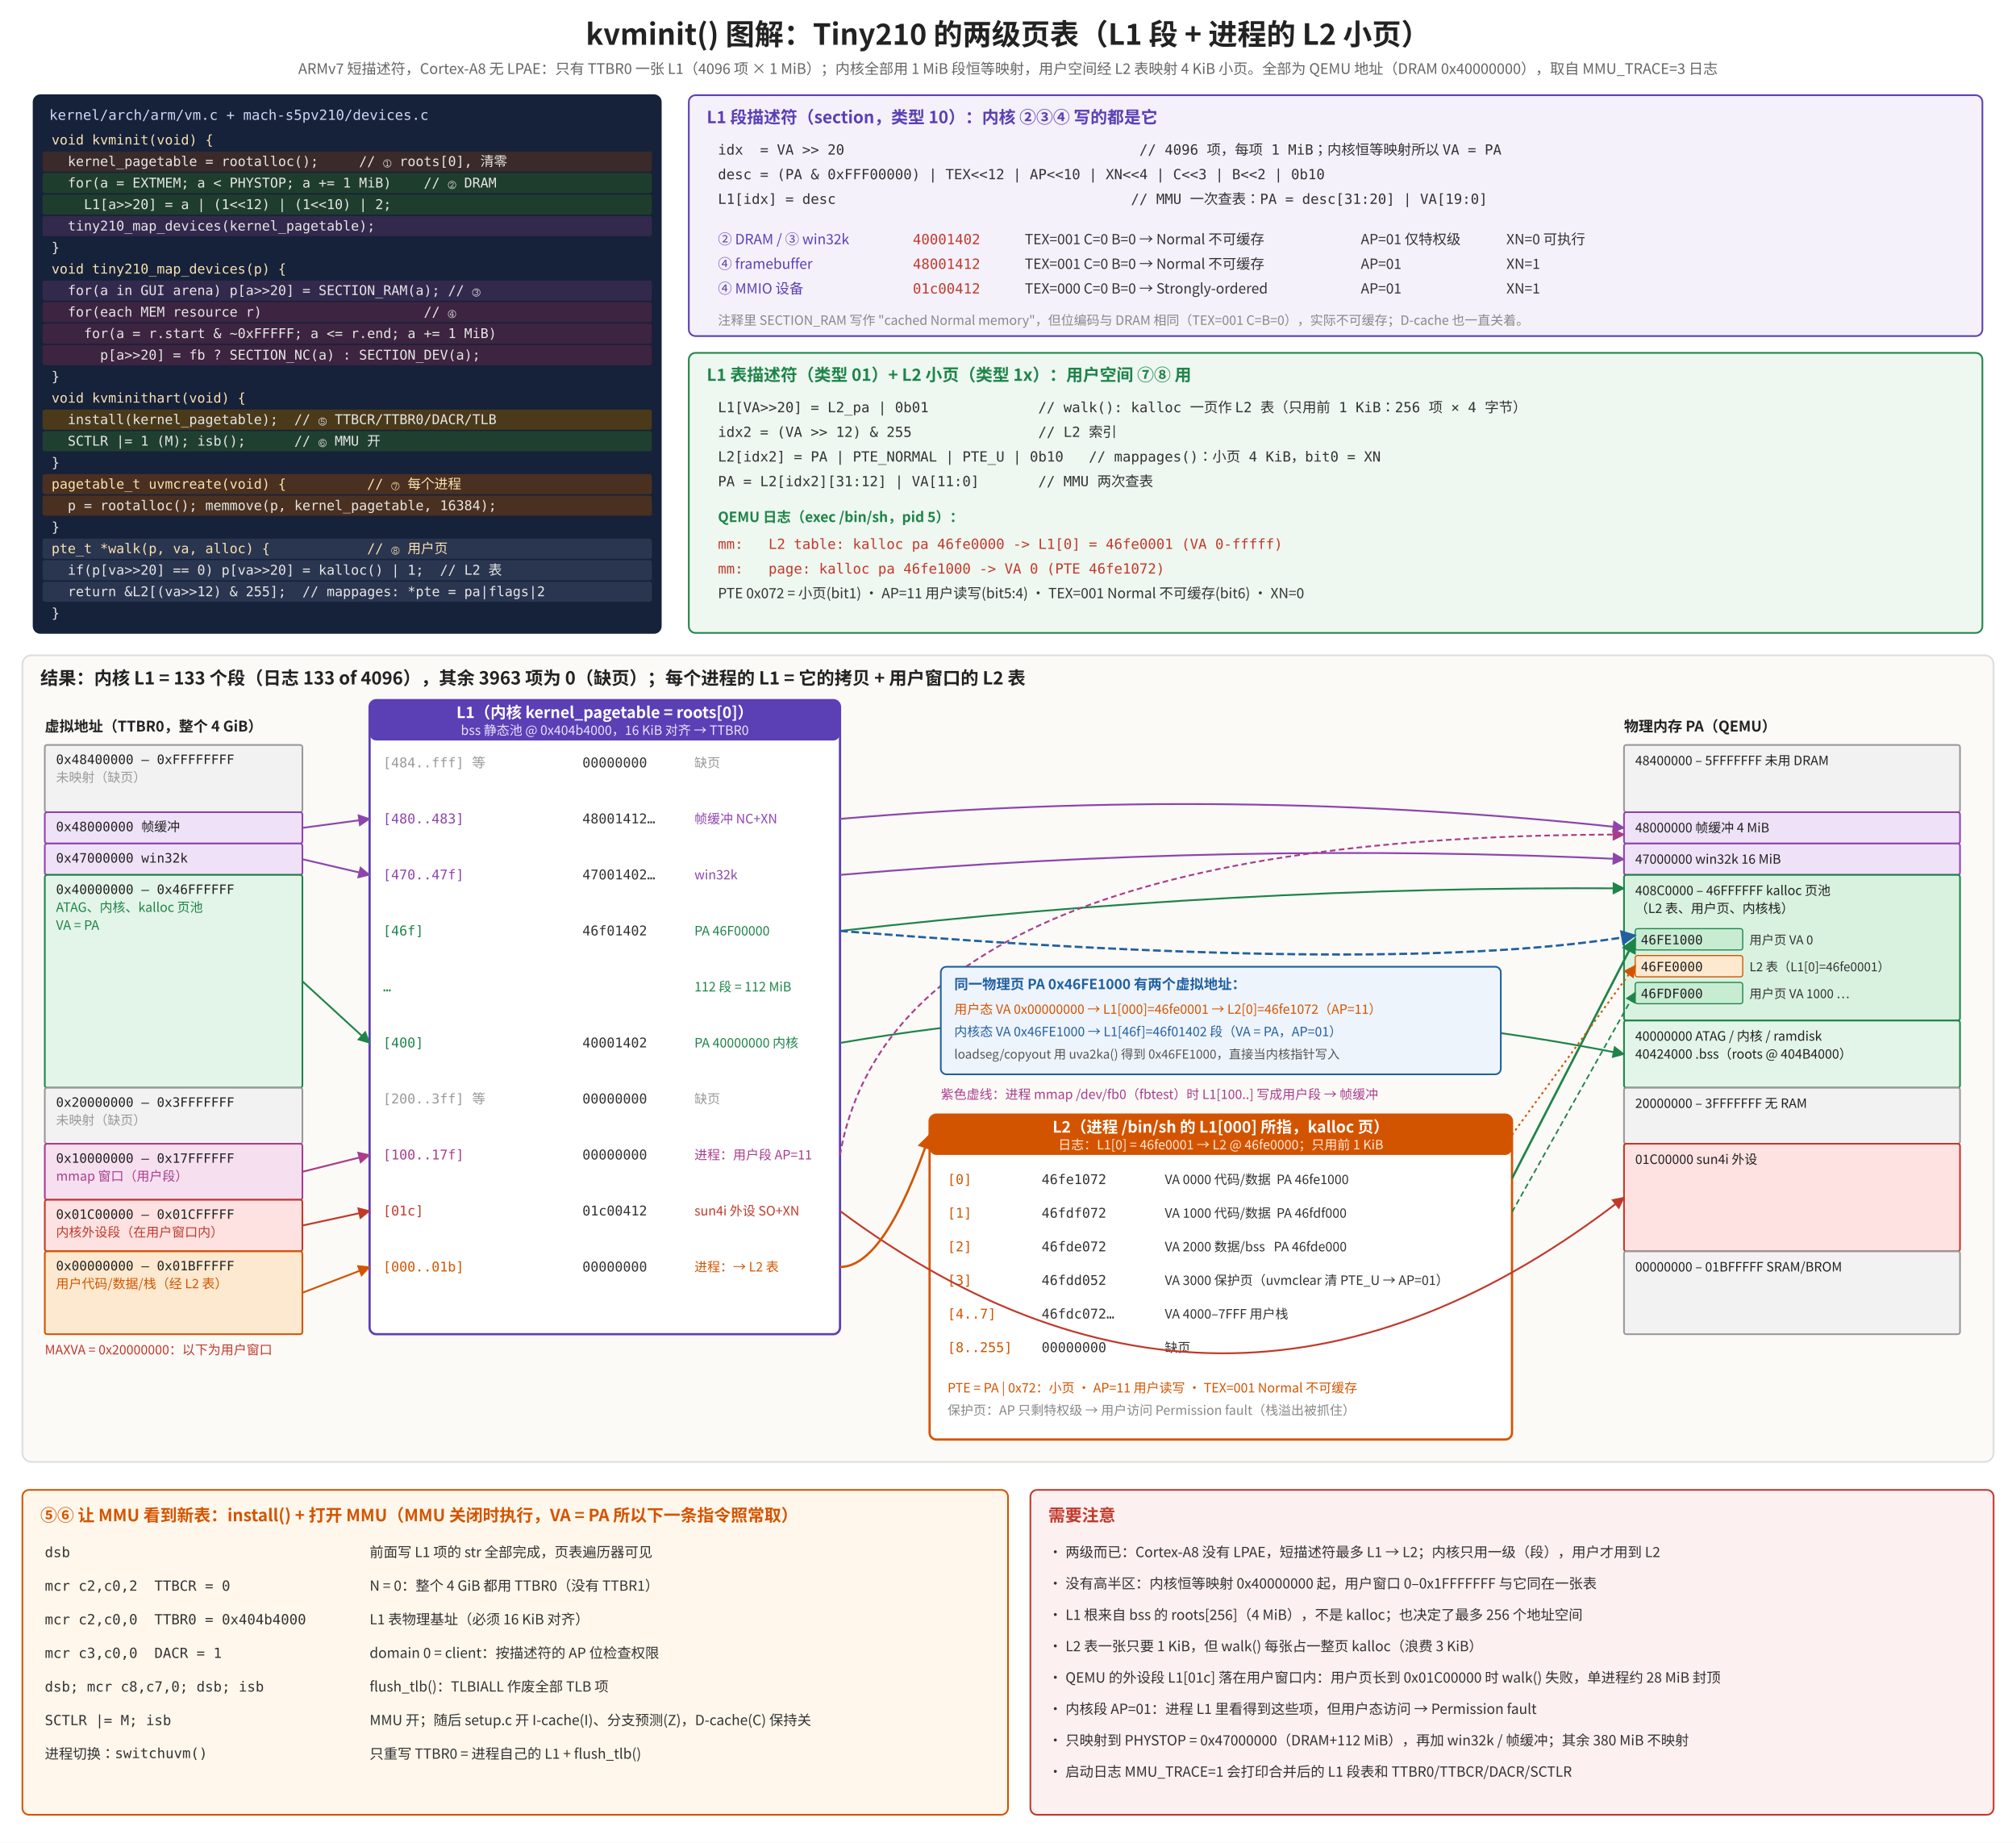
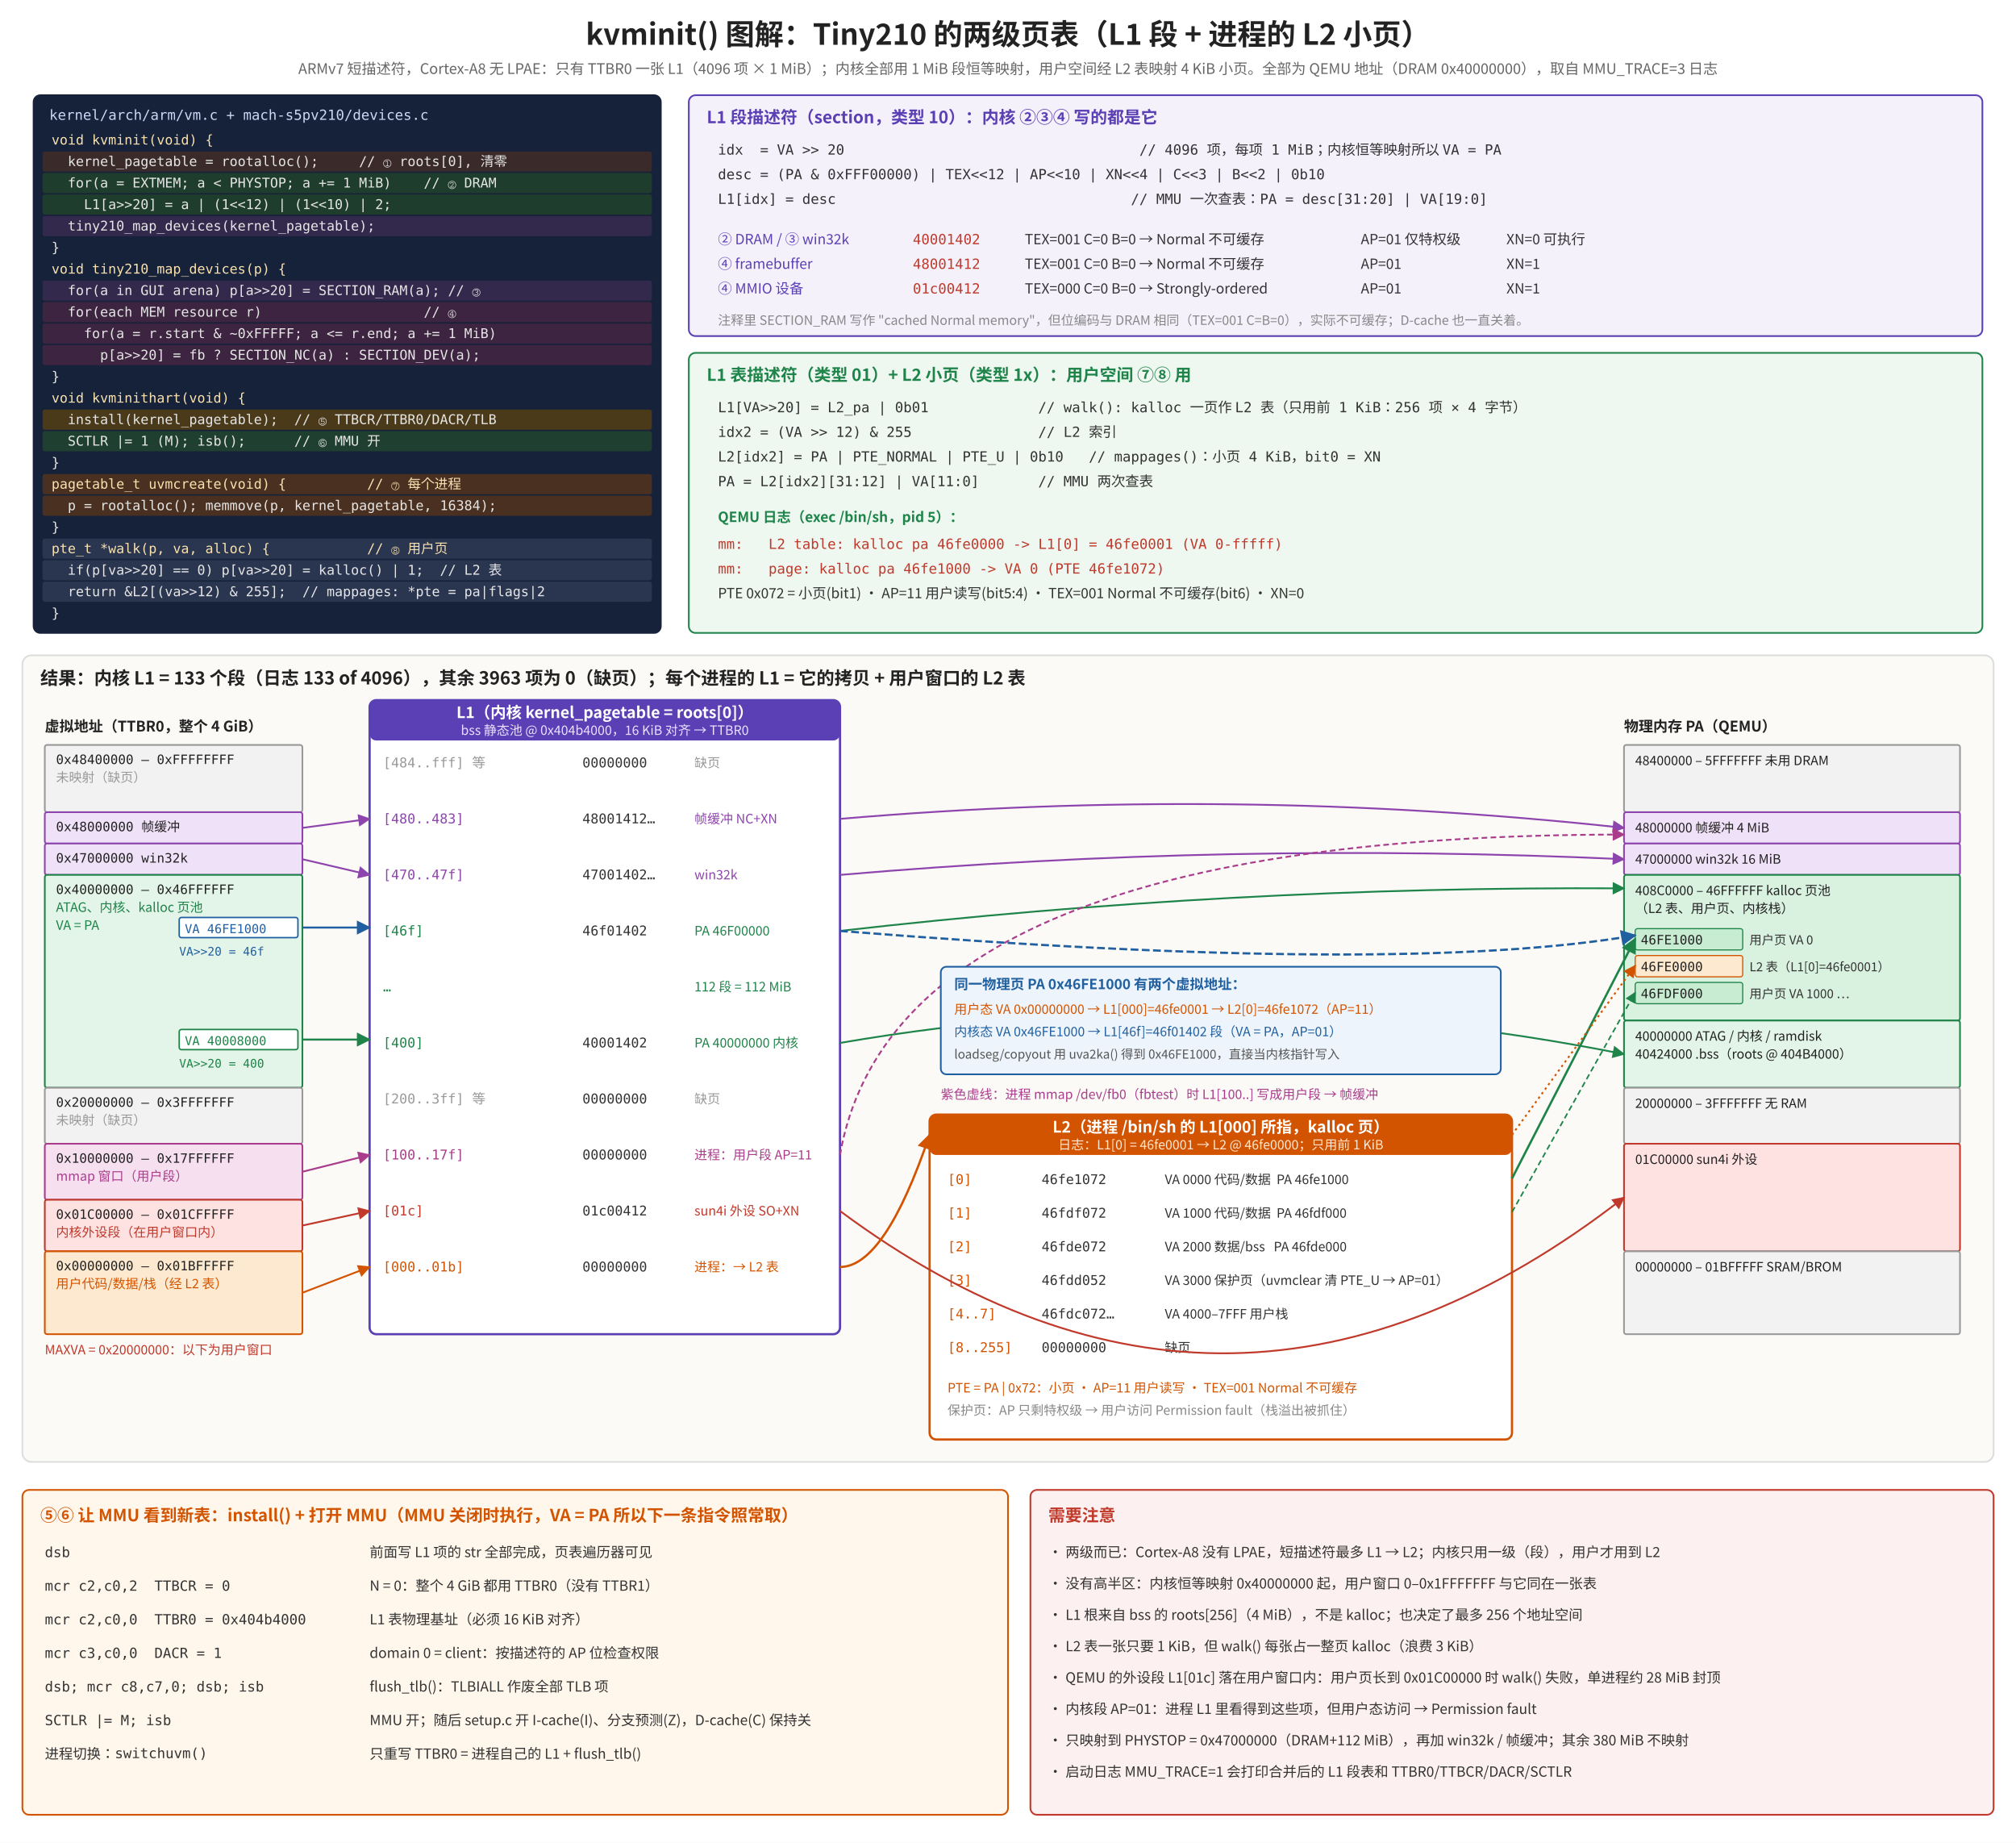
<svg xmlns="http://www.w3.org/2000/svg" width="1800" height="1645" viewBox="0 0 1800 1645">
  <defs>
    <marker id="mc0392b" viewBox="0 0 10 10" refX="9" refY="5" markerWidth="7" markerHeight="7" orient="auto-start-reverse">
      <path d="M0,0 L10,5 L0,10 z" fill="#c0392b" />
    </marker>
    <marker id="m1e8449" viewBox="0 0 10 10" refX="9" refY="5" markerWidth="7" markerHeight="7" orient="auto-start-reverse">
      <path d="M0,0 L10,5 L0,10 z" fill="#1e8449" />
    </marker>
    <marker id="m5b3fb5" viewBox="0 0 10 10" refX="9" refY="5" markerWidth="7" markerHeight="7" orient="auto-start-reverse">
      <path d="M0,0 L10,5 L0,10 z" fill="#5b3fb5" />
    </marker>
    <marker id="m2160a0" viewBox="0 0 10 10" refX="9" refY="5" markerWidth="7" markerHeight="7" orient="auto-start-reverse">
      <path d="M0,0 L10,5 L0,10 z" fill="#2160a0" />
    </marker>
    <marker id="m8e44ad" viewBox="0 0 10 10" refX="9" refY="5" markerWidth="7" markerHeight="7" orient="auto-start-reverse">
      <path d="M0,0 L10,5 L0,10 z" fill="#8e44ad" />
    </marker>
    <marker id="mb9770e" viewBox="0 0 10 10" refX="9" refY="5" markerWidth="7" markerHeight="7" orient="auto-start-reverse">
      <path d="M0,0 L10,5 L0,10 z" fill="#b9770e" />
    </marker>
    <marker id="m555555" viewBox="0 0 10 10" refX="9" refY="5" markerWidth="7" markerHeight="7" orient="auto-start-reverse">
      <path d="M0,0 L10,5 L0,10 z" fill="#555555" />
    </marker>
    <marker id="md35400" viewBox="0 0 10 10" refX="9" refY="5" markerWidth="7" markerHeight="7" orient="auto-start-reverse">
      <path d="M0,0 L10,5 L0,10 z" fill="#d35400" />
    </marker>
    <marker id="ma93d8c" viewBox="0 0 10 10" refX="9" refY="5" markerWidth="7" markerHeight="7" orient="auto-start-reverse">
      <path d="M0,0 L10,5 L0,10 z" fill="#a93d8c" />
    </marker>
  </defs>
  <rect width="1800" height="1645" fill="#ffffff" />
  <text x="900.0" y="40" font-family="'PingFang SC','Noto Sans CJK SC','Helvetica Neue',Arial,sans-serif" font-size="26" fill="#222" font-weight="600" text-anchor="middle" xml:space="preserve">kvminit() 图解：Tiny210 的两级页表（L1 段 + 进程的 L2 小页）</text>
  <text x="900.0" y="66" font-family="'PingFang SC','Noto Sans CJK SC','Helvetica Neue',Arial,sans-serif" font-size="13" fill="#666" text-anchor="middle" xml:space="preserve">ARMv7 短描述符，Cortex-A8 无 LPAE：只有 TTBR0 一张 L1（4096 项 × 1 MiB）；内核全部用 1 MiB 段恒等映射，用户空间经 L2 表映射 4 KiB 小页。全部为 QEMU 地址（DRAM 0x40000000），取自 MMU_TRACE=3 日志</text>
  <rect x="30" y="85" width="560" height="480" rx="6" fill="#16213a" stroke="#16213a" stroke-width="1.5" />
  <text x="44" y="107" font-family="Menlo,'SF Mono',Consolas,monospace" font-size="12.5" fill="#cdd6f4" xml:space="preserve">kernel/arch/arm/vm.c + mach-s5pv210/devices.c</text>
  <text x="46" y="129" font-family="Menlo,'SF Mono',Consolas,monospace" font-size="12" fill="#f9e2af" xml:space="preserve">void kvminit(void) {</text>
  <rect x="38" y="135.2" width="544" height="18" fill="#3a2a2a" rx="2" />
  <text x="46" y="148.2" font-family="Menlo,'SF Mono',Consolas,monospace" font-size="12" fill="#e6e6e6" xml:space="preserve">  kernel_pagetable = rootalloc();     // ① roots[0], 清零</text>
  <rect x="38" y="154.4" width="544" height="18" fill="#1f3d2c" rx="2" />
  <text x="46" y="167.4" font-family="Menlo,'SF Mono',Consolas,monospace" font-size="12" fill="#e6e6e6" xml:space="preserve">  for(a = EXTMEM; a &lt; PHYSTOP; a += 1 MiB)    // ② DRAM</text>
  <rect x="38" y="173.6" width="544" height="18" fill="#1f3d2c" rx="2" />
  <text x="46" y="186.6" font-family="Menlo,'SF Mono',Consolas,monospace" font-size="12" fill="#e6e6e6" xml:space="preserve">    L1[a&gt;&gt;20] = a | (1&lt;&lt;12) | (1&lt;&lt;10) | 2;</text>
  <rect x="38" y="192.8" width="544" height="18" fill="#33294d" rx="2" />
  <text x="46" y="205.8" font-family="Menlo,'SF Mono',Consolas,monospace" font-size="12" fill="#e6e6e6" xml:space="preserve">  tiny210_map_devices(kernel_pagetable);</text>
  <text x="46" y="225" font-family="Menlo,'SF Mono',Consolas,monospace" font-size="12" fill="#e6e6e6" xml:space="preserve">}</text>
  <text x="46" y="244.2" font-family="Menlo,'SF Mono',Consolas,monospace" font-size="12" fill="#f9e2af" xml:space="preserve">void tiny210_map_devices(p) {</text>
  <rect x="38" y="250.4" width="544" height="18" fill="#33294d" rx="2" />
  <text x="46" y="263.4" font-family="Menlo,'SF Mono',Consolas,monospace" font-size="12" fill="#e6e6e6" xml:space="preserve">  for(a in GUI arena) p[a&gt;&gt;20] = SECTION_RAM(a); // ③</text>
  <rect x="38" y="269.6" width="544" height="18" fill="#3d2440" rx="2" />
  <text x="46" y="282.6" font-family="Menlo,'SF Mono',Consolas,monospace" font-size="12" fill="#e6e6e6" xml:space="preserve">  for(each MEM resource r)                    // ④</text>
  <rect x="38" y="288.8" width="544" height="18" fill="#3d2440" rx="2" />
  <text x="46" y="301.8" font-family="Menlo,'SF Mono',Consolas,monospace" font-size="12" fill="#e6e6e6" xml:space="preserve">    for(a = r.start &amp; ~0xFFFFF; a &lt;= r.end; a += 1 MiB)</text>
  <rect x="38" y="308" width="544" height="18" fill="#3d2440" rx="2" />
  <text x="46" y="321" font-family="Menlo,'SF Mono',Consolas,monospace" font-size="12" fill="#e6e6e6" xml:space="preserve">      p[a&gt;&gt;20] = fb ? SECTION_NC(a) : SECTION_DEV(a);</text>
  <text x="46" y="340.2" font-family="Menlo,'SF Mono',Consolas,monospace" font-size="12" fill="#e6e6e6" xml:space="preserve">}</text>
  <text x="46" y="359.4" font-family="Menlo,'SF Mono',Consolas,monospace" font-size="12" fill="#f9e2af" xml:space="preserve">void kvminithart(void) {</text>
  <rect x="38" y="365.6" width="544" height="18" fill="#4a3a1a" rx="2" />
  <text x="46" y="378.6" font-family="Menlo,'SF Mono',Consolas,monospace" font-size="12" fill="#e6e6e6" xml:space="preserve">  install(kernel_pagetable);  // ⑤ TTBCR/TTBR0/DACR/TLB</text>
  <rect x="38" y="384.8" width="544" height="18" fill="#1f4030" rx="2" />
  <text x="46" y="397.8" font-family="Menlo,'SF Mono',Consolas,monospace" font-size="12" fill="#e6e6e6" xml:space="preserve">  SCTLR |= 1 (M); isb();      // ⑥ MMU 开</text>
  <text x="46" y="417" font-family="Menlo,'SF Mono',Consolas,monospace" font-size="12" fill="#e6e6e6" xml:space="preserve">}</text>
  <rect x="38" y="423.2" width="544" height="18" fill="#4a3020" rx="2" />
  <text x="46" y="436.2" font-family="Menlo,'SF Mono',Consolas,monospace" font-size="12" fill="#f9e2af" xml:space="preserve">pagetable_t uvmcreate(void) {          // ⑦ 每个进程</text>
  <rect x="38" y="442.4" width="544" height="18" fill="#4a3020" rx="2" />
  <text x="46" y="455.4" font-family="Menlo,'SF Mono',Consolas,monospace" font-size="12" fill="#e6e6e6" xml:space="preserve">  p = rootalloc(); memmove(p, kernel_pagetable, 16384);</text>
  <text x="46" y="474.6" font-family="Menlo,'SF Mono',Consolas,monospace" font-size="12" fill="#e6e6e6" xml:space="preserve">}</text>
  <rect x="38" y="480.8" width="544" height="18" fill="#2a3550" rx="2" />
  <text x="46" y="493.8" font-family="Menlo,'SF Mono',Consolas,monospace" font-size="12" fill="#f9e2af" xml:space="preserve">pte_t *walk(p, va, alloc) {            // ⑧ 用户页</text>
  <rect x="38" y="500" width="544" height="18" fill="#2a3550" rx="2" />
  <text x="46" y="513" font-family="Menlo,'SF Mono',Consolas,monospace" font-size="12" fill="#e6e6e6" xml:space="preserve">  if(p[va&gt;&gt;20] == 0) p[va&gt;&gt;20] = kalloc() | 1;  // L2 表</text>
  <rect x="38" y="519.2" width="544" height="18" fill="#2a3550" rx="2" />
  <text x="46" y="532.2" font-family="Menlo,'SF Mono',Consolas,monospace" font-size="12" fill="#e6e6e6" xml:space="preserve">  return &amp;L2[(va&gt;&gt;12) &amp; 255];  // mappages: *pte = pa|flags|2</text>
  <text x="46" y="551.4" font-family="Menlo,'SF Mono',Consolas,monospace" font-size="12" fill="#e6e6e6" xml:space="preserve">}</text>
  <rect x="615" y="85" width="1155" height="215" rx="6" fill="#f4f1fb" stroke="#5b3fb5" stroke-width="1.5" />
  <text x="631" y="110" font-family="'PingFang SC','Noto Sans CJK SC','Helvetica Neue',Arial,sans-serif" font-size="15" fill="#5b3fb5" font-weight="600" xml:space="preserve">L1 段描述符（section，类型 10）：内核 ②③④ 写的都是它</text>
  <text x="641" y="138" font-family="Menlo,'SF Mono',Consolas,monospace" font-size="12.5" fill="#333" xml:space="preserve">idx  = VA &gt;&gt; 20                                   // 4096 项，每项 1 MiB；内核恒等映射所以 VA = PA</text>
  <text x="641" y="160" font-family="Menlo,'SF Mono',Consolas,monospace" font-size="12.5" fill="#333" xml:space="preserve">desc = (PA &amp; 0xFFF00000) | TEX&lt;&lt;12 | AP&lt;&lt;10 | XN&lt;&lt;4 | C&lt;&lt;3 | B&lt;&lt;2 | 0b10</text>
  <text x="641" y="182" font-family="Menlo,'SF Mono',Consolas,monospace" font-size="12.5" fill="#333" xml:space="preserve">L1[idx] = desc                                   // MMU 一次查表：PA = desc[31:20] | VA[19:0]</text>
  <text x="641" y="218" font-family="'PingFang SC','Noto Sans CJK SC','Helvetica Neue',Arial,sans-serif" font-size="12.5" fill="#5b3fb5" xml:space="preserve">② DRAM / ③ win32k</text>
  <text x="815" y="218" font-family="Menlo,'SF Mono',Consolas,monospace" font-size="12.5" fill="#c0392b" xml:space="preserve">40001402</text>
  <text x="915" y="218" font-family="'PingFang SC','Noto Sans CJK SC','Helvetica Neue',Arial,sans-serif" font-size="12.5" fill="#333" xml:space="preserve">TEX=001 C=0 B=0 → Normal 不可缓存</text>
  <text x="1215" y="218" font-family="'PingFang SC','Noto Sans CJK SC','Helvetica Neue',Arial,sans-serif" font-size="12.5" fill="#333" xml:space="preserve">AP=01 仅特权级</text>
  <text x="1345" y="218" font-family="'PingFang SC','Noto Sans CJK SC','Helvetica Neue',Arial,sans-serif" font-size="12.5" fill="#333" xml:space="preserve">XN=0 可执行</text>
  <text x="641" y="240" font-family="'PingFang SC','Noto Sans CJK SC','Helvetica Neue',Arial,sans-serif" font-size="12.5" fill="#5b3fb5" xml:space="preserve">④ framebuffer</text>
  <text x="815" y="240" font-family="Menlo,'SF Mono',Consolas,monospace" font-size="12.5" fill="#c0392b" xml:space="preserve">48001412</text>
  <text x="915" y="240" font-family="'PingFang SC','Noto Sans CJK SC','Helvetica Neue',Arial,sans-serif" font-size="12.5" fill="#333" xml:space="preserve">TEX=001 C=0 B=0 → Normal 不可缓存</text>
  <text x="1215" y="240" font-family="'PingFang SC','Noto Sans CJK SC','Helvetica Neue',Arial,sans-serif" font-size="12.5" fill="#333" xml:space="preserve">AP=01</text>
  <text x="1345" y="240" font-family="'PingFang SC','Noto Sans CJK SC','Helvetica Neue',Arial,sans-serif" font-size="12.5" fill="#333" xml:space="preserve">XN=1</text>
  <text x="641" y="262" font-family="'PingFang SC','Noto Sans CJK SC','Helvetica Neue',Arial,sans-serif" font-size="12.5" fill="#5b3fb5" xml:space="preserve">④ MMIO 设备</text>
  <text x="815" y="262" font-family="Menlo,'SF Mono',Consolas,monospace" font-size="12.5" fill="#c0392b" xml:space="preserve">01c00412</text>
  <text x="915" y="262" font-family="'PingFang SC','Noto Sans CJK SC','Helvetica Neue',Arial,sans-serif" font-size="12.5" fill="#333" xml:space="preserve">TEX=000 C=0 B=0 → Strongly-ordered</text>
  <text x="1215" y="262" font-family="'PingFang SC','Noto Sans CJK SC','Helvetica Neue',Arial,sans-serif" font-size="12.5" fill="#333" xml:space="preserve">AP=01</text>
  <text x="1345" y="262" font-family="'PingFang SC','Noto Sans CJK SC','Helvetica Neue',Arial,sans-serif" font-size="12.5" fill="#333" xml:space="preserve">XN=1</text>
  <text x="641" y="290" font-family="'PingFang SC','Noto Sans CJK SC','Helvetica Neue',Arial,sans-serif" font-size="11.5" fill="#888" xml:space="preserve">注释里 SECTION_RAM 写作 "cached Normal memory"，但位编码与 DRAM 相同（TEX=001 C=B=0），实际不可缓存；D-cache 也一直关着。</text>
  <rect x="615" y="315" width="1155" height="250" rx="6" fill="#eef7f0" stroke="#1e8449" stroke-width="1.5" />
  <text x="631" y="340" font-family="'PingFang SC','Noto Sans CJK SC','Helvetica Neue',Arial,sans-serif" font-size="15" fill="#1e8449" font-weight="600" xml:space="preserve">L1 表描述符（类型 01）+ L2 小页（类型 1x）：用户空间 ⑦⑧ 用</text>
  <text x="641" y="368" font-family="Menlo,'SF Mono',Consolas,monospace" font-size="12.5" fill="#333" xml:space="preserve">L1[VA&gt;&gt;20] = L2_pa | 0b01             // walk(): kalloc 一页作 L2 表（只用前 1 KiB：256 项 × 4 字节）</text>
  <text x="641" y="390" font-family="Menlo,'SF Mono',Consolas,monospace" font-size="12.5" fill="#333" xml:space="preserve">idx2 = (VA &gt;&gt; 12) &amp; 255               // L2 索引</text>
  <text x="641" y="412" font-family="Menlo,'SF Mono',Consolas,monospace" font-size="12.5" fill="#333" xml:space="preserve">L2[idx2] = PA | PTE_NORMAL | PTE_U | 0b10   // mappages()：小页 4 KiB，bit0 = XN</text>
  <text x="641" y="434" font-family="Menlo,'SF Mono',Consolas,monospace" font-size="12.5" fill="#333" xml:space="preserve">PA = L2[idx2][31:12] | VA[11:0]       // MMU 两次查表</text>
  <text x="641" y="466" font-family="'PingFang SC','Noto Sans CJK SC','Helvetica Neue',Arial,sans-serif" font-size="12.5" fill="#1e8449" font-weight="600" xml:space="preserve">QEMU 日志（exec /bin/sh，pid 5）：</text>
  <text x="641" y="490" font-family="Menlo,'SF Mono',Consolas,monospace" font-size="12.5" fill="#c0392b" xml:space="preserve">mm:   L2 table: kalloc pa 46fe0000 -&gt; L1[0] = 46fe0001 (VA 0-fffff)</text>
  <text x="641" y="512" font-family="Menlo,'SF Mono',Consolas,monospace" font-size="12.5" fill="#c0392b" xml:space="preserve">mm:   page: kalloc pa 46fe1000 -&gt; VA 0 (PTE 46fe1072)</text>
  <text x="641" y="534" font-family="'PingFang SC','Noto Sans CJK SC','Helvetica Neue',Arial,sans-serif" font-size="12.5" fill="#333" xml:space="preserve">PTE 0x072 = 小页(bit1) · AP=11 用户读写(bit5:4) · TEX=001 Normal 不可缓存(bit6) · XN=0</text>
  <rect x="20" y="585" width="1760" height="720" rx="8" fill="#fbfaf7" stroke="#ddd" stroke-width="1.5" />
  <text x="36" y="611" font-family="'PingFang SC','Noto Sans CJK SC','Helvetica Neue',Arial,sans-serif" font-size="16" fill="#222" font-weight="600" xml:space="preserve">结果：内核 L1 = 133 个段（日志 133 of 4096），其余 3963 项为 0（缺页）；每个进程的 L1 = 它的拷贝 + 用户窗口的 L2 表</text>
  <text x="40" y="653" font-family="'PingFang SC','Noto Sans CJK SC','Helvetica Neue',Arial,sans-serif" font-size="13" fill="#222" font-weight="600" xml:space="preserve">虚拟地址（TTBR0，整个 4 GiB）</text>
  <rect x="40" y="665" width="230" height="60" rx="2" fill="#f2f2f2" stroke="#999" stroke-width="1.5" />
  <text x="50" y="682" font-family="Menlo,'SF Mono',Consolas,monospace" font-size="11.5" fill="#222" xml:space="preserve">0x48400000 – 0xFFFFFFFF</text>
  <text x="50" y="698" font-family="'PingFang SC','Noto Sans CJK SC','Helvetica Neue',Arial,sans-serif" font-size="11.5" fill="#999" xml:space="preserve">未映射（缺页）</text>
  <rect x="40" y="725" width="230" height="28" rx="2" fill="#efe1f7" stroke="#8e44ad" stroke-width="1.5" />
  <text x="50" y="742" font-family="Menlo,'SF Mono',Consolas,monospace" font-size="11.5" fill="#222" xml:space="preserve">0x48000000 帧缓冲</text>
  <rect x="40" y="753" width="230" height="28" rx="2" fill="#efe1f7" stroke="#8e44ad" stroke-width="1.5" />
  <text x="50" y="770" font-family="Menlo,'SF Mono',Consolas,monospace" font-size="11.5" fill="#222" xml:space="preserve">0x47000000 win32k</text>
  <rect x="40" y="781" width="230" height="190" rx="2" fill="#e3f4e8" stroke="#1e8449" stroke-width="1.5" />
  <text x="50" y="798" font-family="Menlo,'SF Mono',Consolas,monospace" font-size="11.5" fill="#222" xml:space="preserve">0x40000000 – 0x46FFFFFF</text>
  <text x="50" y="814" font-family="'PingFang SC','Noto Sans CJK SC','Helvetica Neue',Arial,sans-serif" font-size="11.5" fill="#1e8449" xml:space="preserve">ATAG、内核、kalloc 页池</text>
  <text x="50" y="830" font-family="'PingFang SC','Noto Sans CJK SC','Helvetica Neue',Arial,sans-serif" font-size="11.5" fill="#1e8449" xml:space="preserve">VA = PA</text>
  <rect x="40" y="971" width="230" height="50" rx="2" fill="#f2f2f2" stroke="#999" stroke-width="1.5" />
  <text x="50" y="988" font-family="Menlo,'SF Mono',Consolas,monospace" font-size="11.5" fill="#222" xml:space="preserve">0x20000000 – 0x3FFFFFFF</text>
  <text x="50" y="1004" font-family="'PingFang SC','Noto Sans CJK SC','Helvetica Neue',Arial,sans-serif" font-size="11.5" fill="#999" xml:space="preserve">未映射（缺页）</text>
  <rect x="40" y="1021" width="230" height="50" rx="2" fill="#f6e0f0" stroke="#a93d8c" stroke-width="1.5" />
  <text x="50" y="1038" font-family="Menlo,'SF Mono',Consolas,monospace" font-size="11.5" fill="#222" xml:space="preserve">0x10000000 – 0x17FFFFFF</text>
  <text x="50" y="1054" font-family="'PingFang SC','Noto Sans CJK SC','Helvetica Neue',Arial,sans-serif" font-size="11.5" fill="#a93d8c" xml:space="preserve">mmap 窗口（用户段）</text>
  <rect x="40" y="1071" width="230" height="46" rx="2" fill="#fde2e1" stroke="#c0392b" stroke-width="1.5" />
  <text x="50" y="1088" font-family="Menlo,'SF Mono',Consolas,monospace" font-size="11.5" fill="#222" xml:space="preserve">0x01C00000 – 0x01CFFFFF</text>
  <text x="50" y="1104" font-family="'PingFang SC','Noto Sans CJK SC','Helvetica Neue',Arial,sans-serif" font-size="11.5" fill="#c0392b" xml:space="preserve">内核外设段（在用户窗口内）</text>
  <rect x="40" y="1117" width="230" height="74" rx="2" fill="#fde9cf" stroke="#d35400" stroke-width="1.5" />
  <text x="50" y="1134" font-family="Menlo,'SF Mono',Consolas,monospace" font-size="11.5" fill="#222" xml:space="preserve">0x00000000 – 0x01BFFFFF</text>
  <text x="50" y="1150" font-family="'PingFang SC','Noto Sans CJK SC','Helvetica Neue',Arial,sans-serif" font-size="11.5" fill="#d35400" xml:space="preserve">用户代码/数据/栈（经 L2 表）</text>
  <text x="40" y="1209" font-family="'PingFang SC','Noto Sans CJK SC','Helvetica Neue',Arial,sans-serif" font-size="11.5" fill="#c0392b" xml:space="preserve">MAXVA = 0x20000000：以下为用户窗口</text>
  <rect x="330" y="625" width="420" height="566" rx="6" fill="#fff" stroke="#5b3fb5" stroke-width="2" />
  <rect x="330" y="625" width="420" height="36" rx="6" fill="#5b3fb5" />
  <text x="540.0" y="641" font-family="'PingFang SC','Noto Sans CJK SC','Helvetica Neue',Arial,sans-serif" font-size="14" fill="#fff" font-weight="600" text-anchor="middle" xml:space="preserve">L1（内核 kernel_pagetable = roots[0]）</text>
  <text x="540.0" y="656" font-family="'PingFang SC','Noto Sans CJK SC','Helvetica Neue',Arial,sans-serif" font-size="11.5" fill="#e8e2ff" text-anchor="middle" xml:space="preserve">bss 静态池 @ 0x404b4000，16 KiB 对齐 → TTBR0</text>
  <text x="342" y="685" font-family="Menlo,'SF Mono',Consolas,monospace" font-size="12" fill="#999" xml:space="preserve">[484..fff] 等</text>
  <text x="520" y="685" font-family="Menlo,'SF Mono',Consolas,monospace" font-size="12" fill="#333" xml:space="preserve">00000000</text>
  <text x="620" y="685" font-family="'PingFang SC','Noto Sans CJK SC','Helvetica Neue',Arial,sans-serif" font-size="11.5" fill="#999" xml:space="preserve">缺页</text>
  <text x="342" y="735" font-family="Menlo,'SF Mono',Consolas,monospace" font-size="12" fill="#8e44ad" xml:space="preserve">[480..483]</text>
  <text x="520" y="735" font-family="Menlo,'SF Mono',Consolas,monospace" font-size="12" fill="#333" xml:space="preserve">48001412…</text>
  <text x="620" y="735" font-family="'PingFang SC','Noto Sans CJK SC','Helvetica Neue',Arial,sans-serif" font-size="11.5" fill="#8e44ad" xml:space="preserve">帧缓冲 NC+XN</text>
  <text x="342" y="785" font-family="Menlo,'SF Mono',Consolas,monospace" font-size="12" fill="#8e44ad" xml:space="preserve">[470..47f]</text>
  <text x="520" y="785" font-family="Menlo,'SF Mono',Consolas,monospace" font-size="12" fill="#333" xml:space="preserve">47001402…</text>
  <text x="620" y="785" font-family="'PingFang SC','Noto Sans CJK SC','Helvetica Neue',Arial,sans-serif" font-size="11.5" fill="#8e44ad" xml:space="preserve">win32k</text>
  <text x="342" y="835" font-family="Menlo,'SF Mono',Consolas,monospace" font-size="12" fill="#1e8449" xml:space="preserve">[46f]</text>
  <text x="520" y="835" font-family="Menlo,'SF Mono',Consolas,monospace" font-size="12" fill="#333" xml:space="preserve">46f01402</text>
  <text x="620" y="835" font-family="'PingFang SC','Noto Sans CJK SC','Helvetica Neue',Arial,sans-serif" font-size="11.5" fill="#1e8449" xml:space="preserve">PA 46F00000</text>
  <text x="342" y="885" font-family="Menlo,'SF Mono',Consolas,monospace" font-size="12" fill="#1e8449" xml:space="preserve">…</text>
  <text x="520" y="885" font-family="Menlo,'SF Mono',Consolas,monospace" font-size="12" fill="#333" xml:space="preserve" />
  <text x="620" y="885" font-family="'PingFang SC','Noto Sans CJK SC','Helvetica Neue',Arial,sans-serif" font-size="11.5" fill="#1e8449" xml:space="preserve">112 段 = 112 MiB</text>
  <text x="342" y="935" font-family="Menlo,'SF Mono',Consolas,monospace" font-size="12" fill="#1e8449" xml:space="preserve">[400]</text>
  <text x="520" y="935" font-family="Menlo,'SF Mono',Consolas,monospace" font-size="12" fill="#333" xml:space="preserve">40001402</text>
  <text x="620" y="935" font-family="'PingFang SC','Noto Sans CJK SC','Helvetica Neue',Arial,sans-serif" font-size="11.5" fill="#1e8449" xml:space="preserve">PA 40000000 内核</text>
  <text x="342" y="985" font-family="Menlo,'SF Mono',Consolas,monospace" font-size="12" fill="#999" xml:space="preserve">[200..3ff] 等</text>
  <text x="520" y="985" font-family="Menlo,'SF Mono',Consolas,monospace" font-size="12" fill="#333" xml:space="preserve">00000000</text>
  <text x="620" y="985" font-family="'PingFang SC','Noto Sans CJK SC','Helvetica Neue',Arial,sans-serif" font-size="11.5" fill="#999" xml:space="preserve">缺页</text>
  <text x="342" y="1035" font-family="Menlo,'SF Mono',Consolas,monospace" font-size="12" fill="#a93d8c" xml:space="preserve">[100..17f]</text>
  <text x="520" y="1035" font-family="Menlo,'SF Mono',Consolas,monospace" font-size="12" fill="#333" xml:space="preserve">00000000</text>
  <text x="620" y="1035" font-family="'PingFang SC','Noto Sans CJK SC','Helvetica Neue',Arial,sans-serif" font-size="11.5" fill="#a93d8c" xml:space="preserve">进程：用户段 AP=11</text>
  <text x="342" y="1085" font-family="Menlo,'SF Mono',Consolas,monospace" font-size="12" fill="#c0392b" xml:space="preserve">[01c]</text>
  <text x="520" y="1085" font-family="Menlo,'SF Mono',Consolas,monospace" font-size="12" fill="#333" xml:space="preserve">01c00412</text>
  <text x="620" y="1085" font-family="'PingFang SC','Noto Sans CJK SC','Helvetica Neue',Arial,sans-serif" font-size="11.5" fill="#c0392b" xml:space="preserve">sun4i 外设 SO+XN</text>
  <text x="342" y="1135" font-family="Menlo,'SF Mono',Consolas,monospace" font-size="12" fill="#d35400" xml:space="preserve">[000..01b]</text>
  <text x="520" y="1135" font-family="Menlo,'SF Mono',Consolas,monospace" font-size="12" fill="#333" xml:space="preserve">00000000</text>
  <text x="620" y="1135" font-family="'PingFang SC','Noto Sans CJK SC','Helvetica Neue',Arial,sans-serif" font-size="11.5" fill="#d35400" xml:space="preserve">进程：→ L2 表</text>
  <text x="1450" y="653" font-family="'PingFang SC','Noto Sans CJK SC','Helvetica Neue',Arial,sans-serif" font-size="13" fill="#222" font-weight="600" xml:space="preserve">物理内存 PA（QEMU）</text>
  <rect x="1450" y="665" width="300" height="60" rx="2" fill="#f2f2f2" stroke="#999" stroke-width="1.5" />
  <text x="1460" y="683" font-family="'PingFang SC','Noto Sans CJK SC','Helvetica Neue',Arial,sans-serif" font-size="11.5" fill="#222" xml:space="preserve">48400000 – 5FFFFFFF 未用 DRAM</text>
  <rect x="1450" y="725" width="300" height="28" rx="2" fill="#efe1f7" stroke="#8e44ad" stroke-width="1.5" />
  <text x="1460" y="743" font-family="'PingFang SC','Noto Sans CJK SC','Helvetica Neue',Arial,sans-serif" font-size="11.5" fill="#222" xml:space="preserve">48000000 帧缓冲 4 MiB</text>
  <rect x="1450" y="753" width="300" height="28" rx="2" fill="#efe1f7" stroke="#8e44ad" stroke-width="1.5" />
  <text x="1460" y="771" font-family="'PingFang SC','Noto Sans CJK SC','Helvetica Neue',Arial,sans-serif" font-size="11.5" fill="#222" xml:space="preserve">47000000 win32k 16 MiB</text>
  <rect x="1450" y="781" width="300" height="130" rx="2" fill="#d9f2df" stroke="#1e8449" stroke-width="1.5" />
  <text x="1460" y="799" font-family="'PingFang SC','Noto Sans CJK SC','Helvetica Neue',Arial,sans-serif" font-size="11.5" fill="#222" xml:space="preserve">408C0000 – 46FFFFFF kalloc 页池</text>
  <text x="1460" y="815" font-family="'PingFang SC','Noto Sans CJK SC','Helvetica Neue',Arial,sans-serif" font-size="11.5" fill="#222" xml:space="preserve">（L2 表、用户页、内核栈）</text>
  <rect x="1450" y="911" width="300" height="60" rx="2" fill="#e3f4e8" stroke="#1e8449" stroke-width="1.5" />
  <text x="1460" y="929" font-family="'PingFang SC','Noto Sans CJK SC','Helvetica Neue',Arial,sans-serif" font-size="11.5" fill="#222" xml:space="preserve">40000000 ATAG / 内核 / ramdisk</text>
  <text x="1460" y="945" font-family="'PingFang SC','Noto Sans CJK SC','Helvetica Neue',Arial,sans-serif" font-size="11.5" fill="#222" xml:space="preserve">40424000 .bss（roots @ 404B4000）</text>
  <rect x="1450" y="971" width="300" height="50" rx="2" fill="#f2f2f2" stroke="#999" stroke-width="1.5" />
  <text x="1460" y="989" font-family="'PingFang SC','Noto Sans CJK SC','Helvetica Neue',Arial,sans-serif" font-size="11.5" fill="#222" xml:space="preserve">20000000 – 3FFFFFFF 无 RAM</text>
  <rect x="1450" y="1021" width="300" height="96" rx="2" fill="#fde2e1" stroke="#c0392b" stroke-width="1.5" />
  <text x="1460" y="1039" font-family="'PingFang SC','Noto Sans CJK SC','Helvetica Neue',Arial,sans-serif" font-size="11.5" fill="#222" xml:space="preserve">01C00000 sun4i 外设</text>
  <rect x="1450" y="1117" width="300" height="74" rx="2" fill="#f2f2f2" stroke="#999" stroke-width="1.5" />
  <text x="1460" y="1135" font-family="'PingFang SC','Noto Sans CJK SC','Helvetica Neue',Arial,sans-serif" font-size="11.5" fill="#222" xml:space="preserve">00000000 – 01BFFFFF SRAM/BROM</text>
  <rect x="1460" y="829" width="96" height="19" rx="2" fill="#c8ecd2" stroke="#1e8449" stroke-width="1" />
  <text x="1465" y="843" font-family="Menlo,'SF Mono',Consolas,monospace" font-size="11.5" fill="#222" xml:space="preserve">46FE1000</text>
  <text x="1562" y="843" font-family="'PingFang SC','Noto Sans CJK SC','Helvetica Neue',Arial,sans-serif" font-size="11" fill="#333" xml:space="preserve">用户页 VA 0</text>
  <rect x="1460" y="853" width="96" height="19" rx="2" fill="#fde9cf" stroke="#d35400" stroke-width="1" />
  <text x="1465" y="867" font-family="Menlo,'SF Mono',Consolas,monospace" font-size="11.5" fill="#222" xml:space="preserve">46FE0000</text>
  <text x="1562" y="867" font-family="'PingFang SC','Noto Sans CJK SC','Helvetica Neue',Arial,sans-serif" font-size="11" fill="#333" xml:space="preserve">L2 表（L1[0]=46fe0001）</text>
  <rect x="1460" y="877" width="96" height="19" rx="2" fill="#c8ecd2" stroke="#1e8449" stroke-width="1" />
  <text x="1465" y="891" font-family="Menlo,'SF Mono',Consolas,monospace" font-size="11.5" fill="#222" xml:space="preserve">46FDF000</text>
  <text x="1562" y="891" font-family="'PingFang SC','Noto Sans CJK SC','Helvetica Neue',Arial,sans-serif" font-size="11" fill="#333" xml:space="preserve">用户页 VA 1000 …</text>
  <rect x="830" y="995" width="520" height="290" rx="6" fill="#fff" stroke="#d35400" stroke-width="2" />
  <rect x="830" y="995" width="520" height="36" rx="6" fill="#d35400" />
  <text x="1090.0" y="1011" font-family="'PingFang SC','Noto Sans CJK SC','Helvetica Neue',Arial,sans-serif" font-size="14" fill="#fff" font-weight="600" text-anchor="middle" xml:space="preserve">L2（进程 /bin/sh 的 L1[000] 所指，kalloc 页）</text>
  <text x="1090.0" y="1026" font-family="'PingFang SC','Noto Sans CJK SC','Helvetica Neue',Arial,sans-serif" font-size="11.5" fill="#ffe9d6" text-anchor="middle" xml:space="preserve">日志：L1[0] = 46fe0001 → L2 @ 46fe0000；只用前 1 KiB</text>
  <text x="846" y="1057" font-family="Menlo,'SF Mono',Consolas,monospace" font-size="12" fill="#d35400" xml:space="preserve">[0]</text>
  <text x="930" y="1057" font-family="Menlo,'SF Mono',Consolas,monospace" font-size="12" fill="#333" xml:space="preserve">46fe1072</text>
  <text x="1040" y="1057" font-family="'PingFang SC','Noto Sans CJK SC','Helvetica Neue',Arial,sans-serif" font-size="11.5" fill="#333" xml:space="preserve">VA 0000 代码/数据  PA 46fe1000</text>
  <text x="846" y="1087" font-family="Menlo,'SF Mono',Consolas,monospace" font-size="12" fill="#d35400" xml:space="preserve">[1]</text>
  <text x="930" y="1087" font-family="Menlo,'SF Mono',Consolas,monospace" font-size="12" fill="#333" xml:space="preserve">46fdf072</text>
  <text x="1040" y="1087" font-family="'PingFang SC','Noto Sans CJK SC','Helvetica Neue',Arial,sans-serif" font-size="11.5" fill="#333" xml:space="preserve">VA 1000 代码/数据  PA 46fdf000</text>
  <text x="846" y="1117" font-family="Menlo,'SF Mono',Consolas,monospace" font-size="12" fill="#d35400" xml:space="preserve">[2]</text>
  <text x="930" y="1117" font-family="Menlo,'SF Mono',Consolas,monospace" font-size="12" fill="#333" xml:space="preserve">46fde072</text>
  <text x="1040" y="1117" font-family="'PingFang SC','Noto Sans CJK SC','Helvetica Neue',Arial,sans-serif" font-size="11.5" fill="#333" xml:space="preserve">VA 2000 数据/bss   PA 46fde000</text>
  <text x="846" y="1147" font-family="Menlo,'SF Mono',Consolas,monospace" font-size="12" fill="#d35400" xml:space="preserve">[3]</text>
  <text x="930" y="1147" font-family="Menlo,'SF Mono',Consolas,monospace" font-size="12" fill="#333" xml:space="preserve">46fdd052</text>
  <text x="1040" y="1147" font-family="'PingFang SC','Noto Sans CJK SC','Helvetica Neue',Arial,sans-serif" font-size="11.5" fill="#333" xml:space="preserve">VA 3000 保护页（uvmclear 清 PTE_U → AP=01）</text>
  <text x="846" y="1177" font-family="Menlo,'SF Mono',Consolas,monospace" font-size="12" fill="#d35400" xml:space="preserve">[4..7]</text>
  <text x="930" y="1177" font-family="Menlo,'SF Mono',Consolas,monospace" font-size="12" fill="#333" xml:space="preserve">46fdc072…</text>
  <text x="1040" y="1177" font-family="'PingFang SC','Noto Sans CJK SC','Helvetica Neue',Arial,sans-serif" font-size="11.5" fill="#333" xml:space="preserve">VA 4000–7FFF 用户栈</text>
  <text x="846" y="1207" font-family="Menlo,'SF Mono',Consolas,monospace" font-size="12" fill="#d35400" xml:space="preserve">[8..255]</text>
  <text x="930" y="1207" font-family="Menlo,'SF Mono',Consolas,monospace" font-size="12" fill="#333" xml:space="preserve">00000000</text>
  <text x="1040" y="1207" font-family="'PingFang SC','Noto Sans CJK SC','Helvetica Neue',Arial,sans-serif" font-size="11.5" fill="#333" xml:space="preserve">缺页</text>
  <text x="846" y="1243" font-family="'PingFang SC','Noto Sans CJK SC','Helvetica Neue',Arial,sans-serif" font-size="11.5" fill="#d35400" xml:space="preserve">PTE = PA | 0x72：小页 · AP=11 用户读写 · TEX=001 Normal 不可缓存</text>
  <text x="846" y="1263" font-family="'PingFang SC','Noto Sans CJK SC','Helvetica Neue',Arial,sans-serif" font-size="11.5" fill="#888" xml:space="preserve">保护页：AP 只剩特权级 → 用户访问 Permission fault（栈溢出被抓住）</text>
  <line x1="270" y1="739.0" x2="330" y2="731" stroke="#8e44ad" stroke-width="1.6" marker-end="url(#m8e44ad)" />
  <line x1="270" y1="767.0" x2="330" y2="781" stroke="#8e44ad" stroke-width="1.6" marker-end="url(#m8e44ad)" />
-   <line x1="270" y1="876.0" x2="330" y2="931" stroke="#1e8449" stroke-width="1.6" marker-end="url(#m1e8449)" />
+   <rect x="160" y="819" width="106" height="18" rx="2" fill="#ffffff" stroke="#2160a0" stroke-width="1.3" />
+   <text x="165" y="833" font-family="Menlo,'SF Mono',Consolas,monospace" font-size="11" fill="#2160a0" xml:space="preserve">VA 46FE1000</text>
+   <line x1="270" y1="828" x2="330" y2="828" stroke="#2160a0" stroke-width="1.8" marker-end="url(#m2160a0)" />
+   <rect x="160" y="919" width="106" height="18" rx="2" fill="#ffffff" stroke="#1e8449" stroke-width="1.3" />
+   <text x="165" y="933" font-family="Menlo,'SF Mono',Consolas,monospace" font-size="11" fill="#1e8449" xml:space="preserve">VA 40008000</text>
+   <line x1="270" y1="928" x2="330" y2="928" stroke="#1e8449" stroke-width="1.8" marker-end="url(#m1e8449)" />
+   <text x="160" y="853" font-family="Menlo,'SF Mono',Consolas,monospace" font-size="10.5" fill="#2160a0" xml:space="preserve">VA&gt;&gt;20 = 46f</text>
+   <text x="160" y="953" font-family="Menlo,'SF Mono',Consolas,monospace" font-size="10.5" fill="#1e8449" xml:space="preserve">VA&gt;&gt;20 = 400</text>
  <line x1="270" y1="1046.0" x2="330" y2="1031" stroke="#a93d8c" stroke-width="1.6" marker-end="url(#ma93d8c)" />
  <line x1="270" y1="1094.0" x2="330" y2="1081" stroke="#c0392b" stroke-width="1.6" marker-end="url(#mc0392b)" />
  <line x1="270" y1="1154.0" x2="330" y2="1131" stroke="#d35400" stroke-width="1.6" marker-end="url(#md35400)" />
  <path d="M750,731 Q1100,701 1450,739.0" fill="none" stroke="#8e44ad" stroke-width="1.6" marker-end="url(#m8e44ad)" />
  <path d="M750,781 Q1100,751 1450,767.0" fill="none" stroke="#8e44ad" stroke-width="1.6" marker-end="url(#m8e44ad)" />
  <path d="M750,831 Q1100,791 1450,793" fill="none" stroke="#1e8449" stroke-width="1.6" marker-end="url(#m1e8449)" />
  <path d="M750,931 Q1100,871 1450,941.0" fill="none" stroke="#1e8449" stroke-width="1.6" marker-end="url(#m1e8449)" />
  <path d="M750,1081 Q1100,1341 1450,1069.0" fill="none" stroke="#c0392b" stroke-width="1.6" marker-end="url(#mc0392b)" />
  <path d="M750,1131 Q790,1131 830,1013" fill="none" stroke="#d35400" stroke-width="2" marker-end="url(#md35400)" />
  <line x1="1350" y1="1052" x2="1460" y2="838" stroke="#1e8449" stroke-width="2" marker-end="url(#m1e8449)" />
  <line x1="1350" y1="1082" x2="1460" y2="886" stroke="#1e8449" stroke-width="1.4" stroke-dasharray="5 3" marker-end="url(#m1e8449)" />
  <line x1="1350" y1="1013" x2="1460" y2="862" stroke="#d35400" stroke-width="1.6" stroke-dasharray="2 3" marker-end="url(#md35400)" />
  <path d="M750,1031 Q800,745.0 1450,745.0" fill="none" stroke="#a93d8c" stroke-width="1.6" stroke-dasharray="5 3" marker-end="url(#ma93d8c)" />
  <text x="840" y="981" font-family="'PingFang SC','Noto Sans CJK SC','Helvetica Neue',Arial,sans-serif" font-size="11.5" fill="#a93d8c" xml:space="preserve">紫色虚线：进程 mmap /dev/fb0（fbtest）时 L1[100..] 写成用户段 → 帧缓冲</text>
  <path d="M750,831 Q1250,871 1460,835" fill="none" stroke="#2160a0" stroke-width="2" stroke-dasharray="7 3" marker-end="url(#m2160a0)" />
  <rect x="840" y="863" width="500" height="96" rx="5" fill="#eef4fb" stroke="#2160a0" stroke-width="1.5" />
  <text x="852" y="883" font-family="'PingFang SC','Noto Sans CJK SC','Helvetica Neue',Arial,sans-serif" font-size="12.5" fill="#2160a0" font-weight="600" xml:space="preserve">同一物理页 PA 0x46FE1000 有两个虚拟地址：</text>
  <text x="852" y="905" font-family="'PingFang SC','Noto Sans CJK SC','Helvetica Neue',Arial,sans-serif" font-size="11.5" fill="#d35400" xml:space="preserve">用户态 VA 0x00000000 → L1[000]=46fe0001 → L2[0]=46fe1072（AP=11）</text>
  <text x="852" y="925" font-family="'PingFang SC','Noto Sans CJK SC','Helvetica Neue',Arial,sans-serif" font-size="11.5" fill="#2160a0" xml:space="preserve">内核态 VA 0x46FE1000 → L1[46f]=46f01402 段（VA = PA，AP=01）</text>
  <text x="852" y="945" font-family="'PingFang SC','Noto Sans CJK SC','Helvetica Neue',Arial,sans-serif" font-size="11" fill="#555" xml:space="preserve">loadseg/copyout 用 uva2ka() 得到 0x46FE1000，直接当内核指针写入</text>
  <rect x="20" y="1330" width="880" height="290" rx="6" fill="#fff7ec" stroke="#d35400" stroke-width="1.5" />
  <text x="36" y="1358" font-family="'PingFang SC','Noto Sans CJK SC','Helvetica Neue',Arial,sans-serif" font-size="15" fill="#d35400" font-weight="600" xml:space="preserve">⑤⑥ 让 MMU 看到新表：install() + 打开 MMU（MMU 关闭时执行，VA = PA 所以下一条指令照常取）</text>
  <text x="40" y="1390" font-family="Menlo,'SF Mono',Consolas,monospace" font-size="12.5" fill="#333" xml:space="preserve">dsb</text>
  <text x="330" y="1390" font-family="'PingFang SC','Noto Sans CJK SC','Helvetica Neue',Arial,sans-serif" font-size="12.5" fill="#333" xml:space="preserve">前面写 L1 项的 str 全部完成，页表遍历器可见</text>
  <text x="40" y="1420" font-family="Menlo,'SF Mono',Consolas,monospace" font-size="12.5" fill="#333" xml:space="preserve">mcr c2,c0,2  TTBCR = 0</text>
  <text x="330" y="1420" font-family="'PingFang SC','Noto Sans CJK SC','Helvetica Neue',Arial,sans-serif" font-size="12.5" fill="#333" xml:space="preserve">N = 0：整个 4 GiB 都用 TTBR0（没有 TTBR1）</text>
  <text x="40" y="1450" font-family="Menlo,'SF Mono',Consolas,monospace" font-size="12.5" fill="#333" xml:space="preserve">mcr c2,c0,0  TTBR0 = 0x404b4000</text>
  <text x="330" y="1450" font-family="'PingFang SC','Noto Sans CJK SC','Helvetica Neue',Arial,sans-serif" font-size="12.5" fill="#333" xml:space="preserve">L1 表物理基址（必须 16 KiB 对齐）</text>
  <text x="40" y="1480" font-family="Menlo,'SF Mono',Consolas,monospace" font-size="12.5" fill="#333" xml:space="preserve">mcr c3,c0,0  DACR = 1</text>
  <text x="330" y="1480" font-family="'PingFang SC','Noto Sans CJK SC','Helvetica Neue',Arial,sans-serif" font-size="12.5" fill="#333" xml:space="preserve">domain 0 = client：按描述符的 AP 位检查权限</text>
  <text x="40" y="1510" font-family="Menlo,'SF Mono',Consolas,monospace" font-size="12.5" fill="#333" xml:space="preserve">dsb; mcr c8,c7,0; dsb; isb</text>
  <text x="330" y="1510" font-family="'PingFang SC','Noto Sans CJK SC','Helvetica Neue',Arial,sans-serif" font-size="12.5" fill="#333" xml:space="preserve">flush_tlb()：TLBIALL 作废全部 TLB 项</text>
  <text x="40" y="1540" font-family="Menlo,'SF Mono',Consolas,monospace" font-size="12.5" fill="#333" xml:space="preserve">SCTLR |= M; isb</text>
  <text x="330" y="1540" font-family="'PingFang SC','Noto Sans CJK SC','Helvetica Neue',Arial,sans-serif" font-size="12.5" fill="#333" xml:space="preserve">MMU 开；随后 setup.c 开 I-cache(I)、分支预测(Z)，D-cache(C) 保持关</text>
  <text x="40" y="1570" font-family="Menlo,'SF Mono',Consolas,monospace" font-size="12.5" fill="#333" xml:space="preserve">进程切换：switchuvm()</text>
  <text x="330" y="1570" font-family="'PingFang SC','Noto Sans CJK SC','Helvetica Neue',Arial,sans-serif" font-size="12.5" fill="#333" xml:space="preserve">只重写 TTBR0 = 进程自己的 L1 + flush_tlb()</text>
  <rect x="920" y="1330" width="860" height="290" rx="6" fill="#fdf0f0" stroke="#c0392b" stroke-width="1.5" />
  <text x="936" y="1358" font-family="'PingFang SC','Noto Sans CJK SC','Helvetica Neue',Arial,sans-serif" font-size="15" fill="#c0392b" font-weight="600" xml:space="preserve">需要注意</text>
  <text x="936" y="1390" font-family="'PingFang SC','Noto Sans CJK SC','Helvetica Neue',Arial,sans-serif" font-size="12.5" fill="#333" xml:space="preserve">• 两级而已：Cortex-A8 没有 LPAE，短描述符最多 L1 → L2；内核只用一级（段），用户才用到 L2</text>
  <text x="936" y="1418" font-family="'PingFang SC','Noto Sans CJK SC','Helvetica Neue',Arial,sans-serif" font-size="12.5" fill="#333" xml:space="preserve">• 没有高半区：内核恒等映射 0x40000000 起，用户窗口 0–0x1FFFFFFF 与它同在一张表</text>
  <text x="936" y="1446" font-family="'PingFang SC','Noto Sans CJK SC','Helvetica Neue',Arial,sans-serif" font-size="12.5" fill="#333" xml:space="preserve">• L1 根来自 bss 的 roots[256]（4 MiB），不是 kalloc；也决定了最多 256 个地址空间</text>
  <text x="936" y="1474" font-family="'PingFang SC','Noto Sans CJK SC','Helvetica Neue',Arial,sans-serif" font-size="12.5" fill="#333" xml:space="preserve">• L2 表一张只要 1 KiB，但 walk() 每张占一整页 kalloc（浪费 3 KiB）</text>
  <text x="936" y="1502" font-family="'PingFang SC','Noto Sans CJK SC','Helvetica Neue',Arial,sans-serif" font-size="12.5" fill="#333" xml:space="preserve">• QEMU 的外设段 L1[01c] 落在用户窗口内：用户页长到 0x01C00000 时 walk() 失败，单进程约 28 MiB 封顶</text>
  <text x="936" y="1530" font-family="'PingFang SC','Noto Sans CJK SC','Helvetica Neue',Arial,sans-serif" font-size="12.5" fill="#333" xml:space="preserve">• 内核段 AP=01：进程 L1 里看得到这些项，但用户态访问 → Permission fault</text>
  <text x="936" y="1558" font-family="'PingFang SC','Noto Sans CJK SC','Helvetica Neue',Arial,sans-serif" font-size="12.5" fill="#333" xml:space="preserve">• 只映射到 PHYSTOP = 0x47000000（DRAM+112 MiB），再加 win32k / 帧缓冲；其余 380 MiB 不映射</text>
  <text x="936" y="1586" font-family="'PingFang SC','Noto Sans CJK SC','Helvetica Neue',Arial,sans-serif" font-size="12.5" fill="#333" xml:space="preserve">• 启动日志 MMU_TRACE=1 会打印合并后的 L1 段表和 TTBR0/TTBCR/DACR/SCTLR</text>
</svg>
